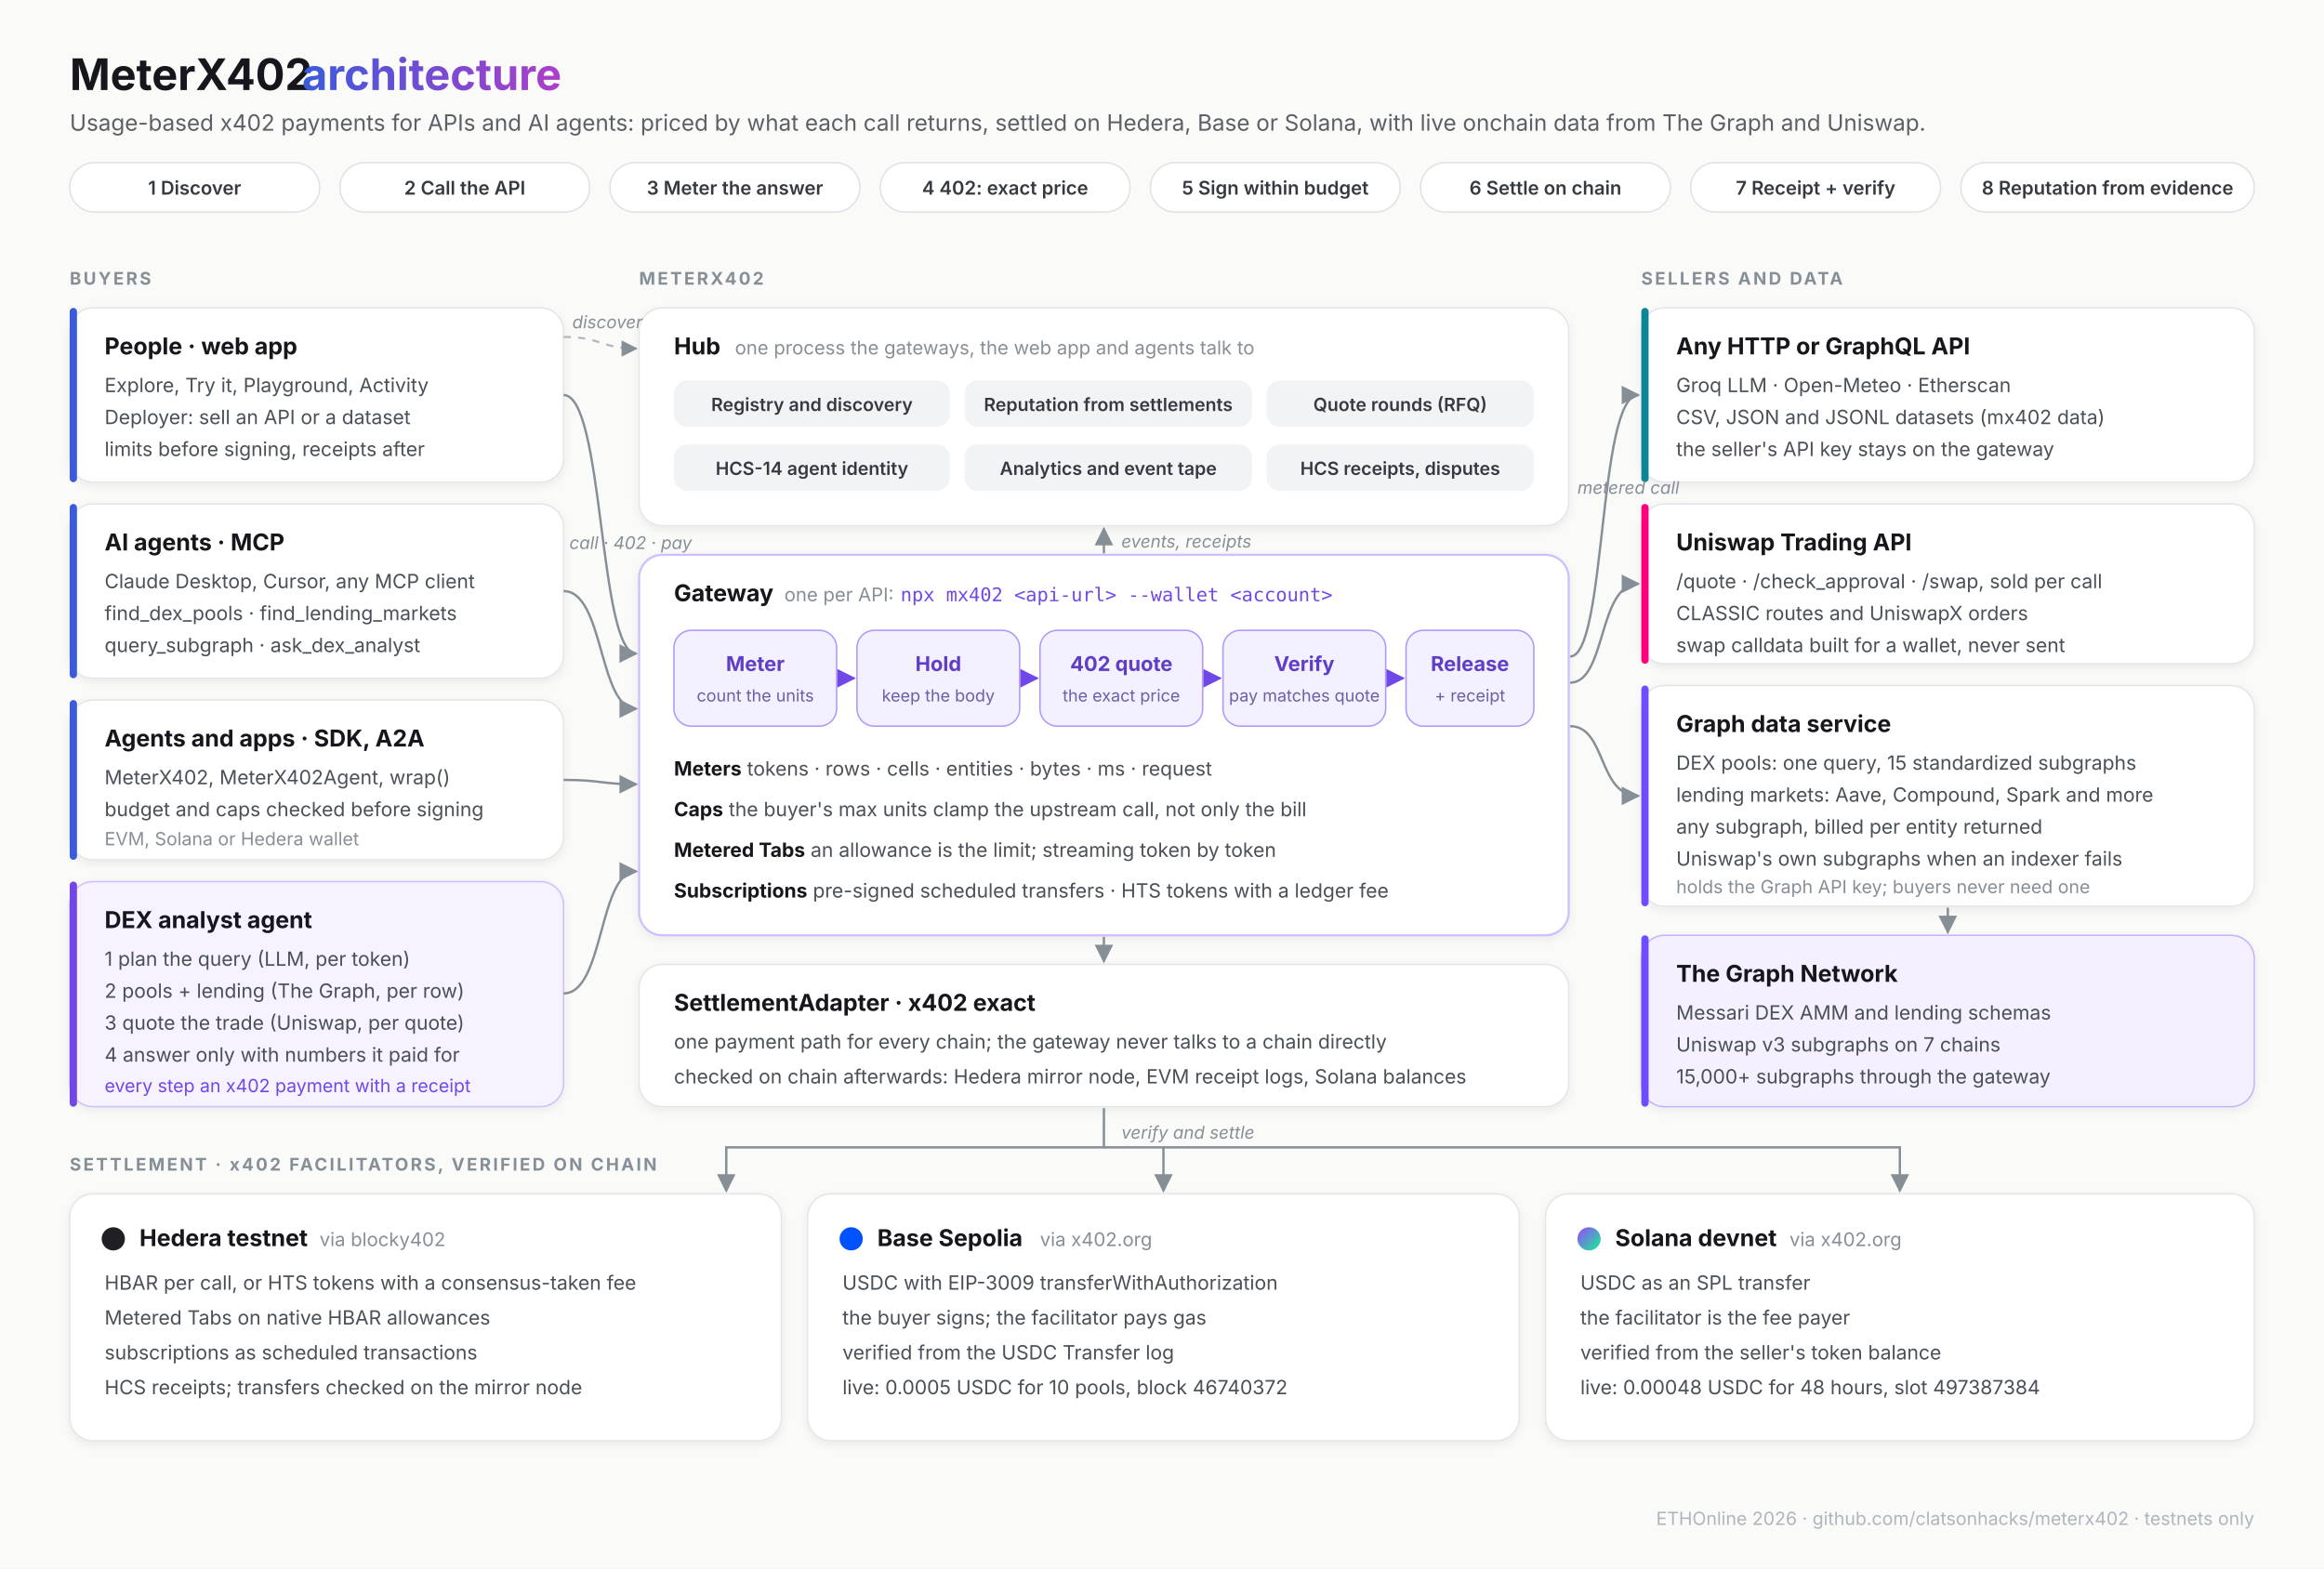
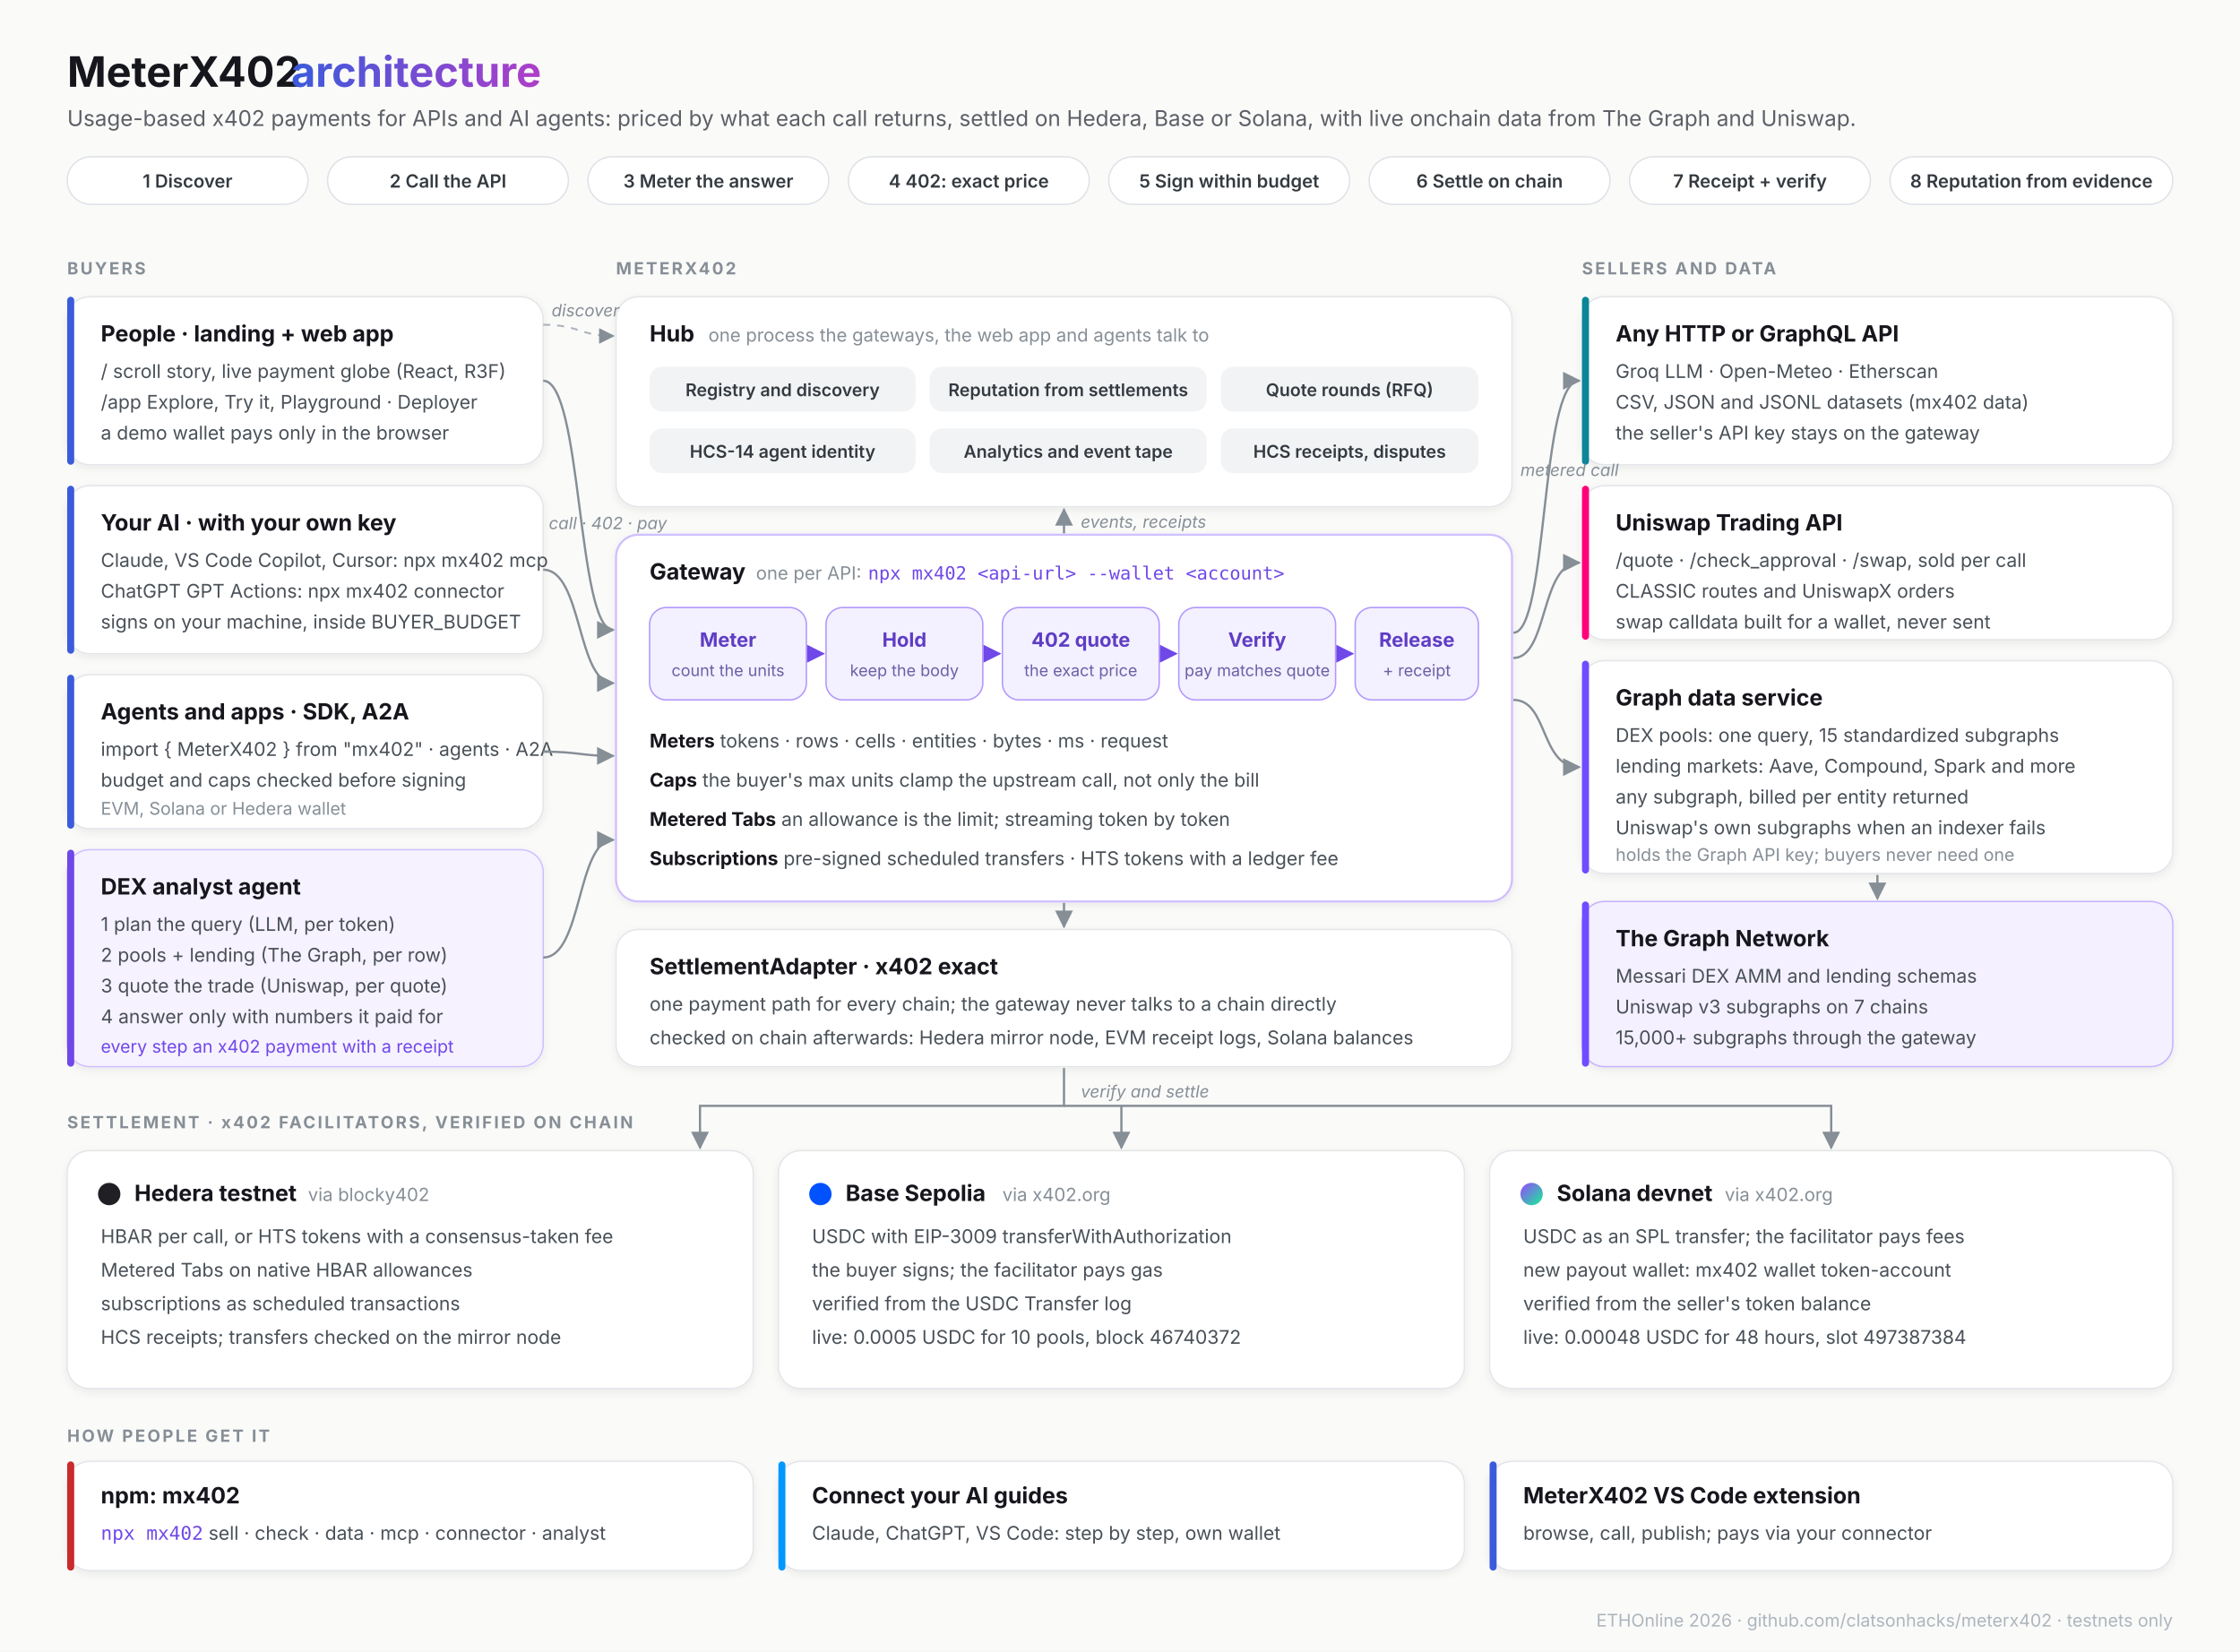
- <svg xmlns="http://www.w3.org/2000/svg" width="1600" height="1080" viewBox="0 0 1600 1080" font-family="Inter, 'Segoe UI', system-ui, -apple-system, sans-serif">
+ <svg xmlns="http://www.w3.org/2000/svg" width="1600" height="1180" viewBox="0 0 1600 1180" font-family="Inter, 'Segoe UI', system-ui, -apple-system, sans-serif">
  <defs>
    <marker id="arrow" viewBox="0 0 10 10" refX="9" refY="5" markerWidth="8" markerHeight="8" orient="auto-start-reverse">
      <path d="M0 0 L10 5 L0 10 z" fill="#868e96" />
    </marker>
    <marker id="arrowP" viewBox="0 0 10 10" refX="9" refY="5" markerWidth="8" markerHeight="8" orient="auto-start-reverse">
      <path d="M0 0 L10 5 L0 10 z" fill="#7048e8" />
    </marker>
    <linearGradient id="sol" x1="0" y1="0" x2="1" y2="1">
      <stop offset="0" stop-color="#9945ff" />
      <stop offset="1" stop-color="#14f195" />
    </linearGradient>
    <linearGradient id="head" x1="0" y1="0" x2="1" y2="0">
      <stop offset="0" stop-color="#3b5bdb" />
      <stop offset="1" stop-color="#ae3ec9" />
    </linearGradient>
    <filter id="shadow" x="-5%" y="-5%" width="110%" height="120%">
      <feDropShadow dx="0" dy="2" stdDeviation="3" flood-color="#1c1c28" flood-opacity="0.07" />
    </filter>
  </defs>
-   <rect width="1600" height="1080" fill="#fafaf9" />
+   <rect width="1600" height="1180" fill="#fafaf9" />
  <text x="48" y="62" font-size="30" font-weight="700" fill="#16161d">MeterX402</text>
  <text x="208" y="62" font-size="30" font-weight="700" fill="url(#head)">architecture</text>
  <text x="48" y="90" font-size="15.5" fill="#5c5f66">Usage-based x402 payments for APIs and AI agents: priced by what each call returns, settled on Hedera, Base or Solana, with live onchain data from The Graph and Uniswap.</text>
  <g font-size="13" font-weight="600" fill="#343a40">
    <rect x="48" y="112" width="172" height="34" rx="17" fill="#fff" stroke="#dee2e6" />
    <text x="134" y="134" text-anchor="middle">1  Discover</text>
    <rect x="234" y="112" width="172" height="34" rx="17" fill="#fff" stroke="#dee2e6" />
    <text x="320" y="134" text-anchor="middle">2  Call the API</text>
    <rect x="420" y="112" width="172" height="34" rx="17" fill="#fff" stroke="#dee2e6" />
    <text x="506" y="134" text-anchor="middle">3  Meter the answer</text>
    <rect x="606" y="112" width="172" height="34" rx="17" fill="#fff" stroke="#dee2e6" />
    <text x="692" y="134" text-anchor="middle">4  402: exact price</text>
    <rect x="792" y="112" width="172" height="34" rx="17" fill="#fff" stroke="#dee2e6" />
    <text x="878" y="134" text-anchor="middle">5  Sign within budget</text>
    <rect x="978" y="112" width="172" height="34" rx="17" fill="#fff" stroke="#dee2e6" />
    <text x="1064" y="134" text-anchor="middle">6  Settle on chain</text>
    <rect x="1164" y="112" width="172" height="34" rx="17" fill="#fff" stroke="#dee2e6" />
    <text x="1250" y="134" text-anchor="middle">7  Receipt + verify</text>
    <rect x="1350" y="112" width="202" height="34" rx="17" fill="#fff" stroke="#dee2e6" />
    <text x="1451" y="134" text-anchor="middle">8  Reputation from evidence</text>
  </g>
  <g font-size="12" font-weight="700" fill="#868e96" letter-spacing="1.5">
    <text x="48" y="196">BUYERS</text>
    <text x="440" y="196">METERX402</text>
    <text x="1130" y="196">SELLERS AND DATA</text>
    <text x="48" y="806">SETTLEMENT · x402 FACILITATORS, VERIFIED ON CHAIN</text>
  </g>
  <g filter="url(#shadow)">
    <rect x="48" y="212" width="340" height="120" rx="16" fill="#fff" stroke="#e3e5e8" />
    <rect x="48" y="347" width="340" height="120" rx="16" fill="#fff" stroke="#e3e5e8" />
    <rect x="48" y="482" width="340" height="110" rx="16" fill="#fff" stroke="#e3e5e8" />
    <rect x="48" y="607" width="340" height="155" rx="16" fill="#f6f2ff" stroke="#d0bfff" />
  </g>
  <rect x="48" y="212" width="5" height="120" rx="2.5" fill="#3b5bdb" />
  <rect x="48" y="347" width="5" height="120" rx="2.5" fill="#3b5bdb" />
  <rect x="48" y="482" width="5" height="110" rx="2.5" fill="#3b5bdb" />
  <rect x="48" y="607" width="5" height="155" rx="2.5" fill="#7048e8" />
  <g font-size="13.5" fill="#495057">
-     <text x="72" y="244" font-size="16" font-weight="700" fill="#16161d">People · web app</text>
-     <text x="72" y="270">Explore, Try it, Playground, Activity</text>
-     <text x="72" y="292">Deployer: sell an API or a dataset</text>
-     <text x="72" y="314">limits before signing, receipts after</text>
-     <text x="72" y="379" font-size="16" font-weight="700" fill="#16161d">AI agents · MCP</text>
-     <text x="72" y="405">Claude Desktop, Cursor, any MCP client</text>
-     <text x="72" y="427">find_dex_pools · find_lending_markets</text>
-     <text x="72" y="449">query_subgraph · ask_dex_analyst</text>
+     <text x="72" y="244" font-size="16" font-weight="700" fill="#16161d">People · landing + web app</text>
+     <text x="72" y="270">/ scroll story, live payment globe (React, R3F)</text>
+     <text x="72" y="292">/app Explore, Try it, Playground · Deployer</text>
+     <text x="72" y="314">a demo wallet pays only in the browser</text>
+     <text x="72" y="379" font-size="16" font-weight="700" fill="#16161d">Your AI · with your own key</text>
+     <text x="72" y="405">Claude, VS Code Copilot, Cursor: npx mx402 mcp</text>
+     <text x="72" y="427">ChatGPT GPT Actions: npx mx402 connector</text>
+     <text x="72" y="449">signs on your machine, inside BUYER_BUDGET</text>
    <text x="72" y="514" font-size="16" font-weight="700" fill="#16161d">Agents and apps · SDK, A2A</text>
-     <text x="72" y="540">MeterX402, MeterX402Agent, wrap()</text>
+     <text x="72" y="540">import { MeterX402 } from "mx402" · agents · A2A</text>
    <text x="72" y="562">budget and caps checked before signing</text>
    <text x="72" y="582" font-size="12.5" fill="#868e96">EVM, Solana or Hedera wallet</text>
    <text x="72" y="639" font-size="16" font-weight="700" fill="#16161d">DEX analyst agent</text>
    <text x="72" y="665">1  plan the query (LLM, per token)</text>
    <text x="72" y="687">2  pools + lending (The Graph, per row)</text>
    <text x="72" y="709">3  quote the trade (Uniswap, per quote)</text>
    <text x="72" y="731">4  answer only with numbers it paid for</text>
    <text x="72" y="752" font-size="12.5" fill="#7048e8">every step an x402 payment with a receipt</text>
  </g>
  <g filter="url(#shadow)">
    <rect x="440" y="212" width="640" height="150" rx="16" fill="#fff" stroke="#e3e5e8" />
    <rect x="440" y="382" width="640" height="262" rx="16" fill="#fff" stroke="#d0bfff" stroke-width="1.5" />
    <rect x="440" y="664" width="640" height="98" rx="16" fill="#fff" stroke="#e3e5e8" />
  </g>
  <text x="464" y="244" font-size="16" font-weight="700" fill="#16161d">Hub</text>
  <text x="506" y="244" font-size="13" fill="#868e96">one process the gateways, the web app and agents talk to</text>
  <g font-size="12.5" font-weight="600" fill="#343a40">
    <rect x="464" y="262" width="190" height="32" rx="9" fill="#f1f3f5" />
    <text x="559" y="283" text-anchor="middle">Registry and discovery</text>
    <rect x="664" y="262" width="198" height="32" rx="9" fill="#f1f3f5" />
    <text x="763" y="283" text-anchor="middle">Reputation from settlements</text>
    <rect x="872" y="262" width="184" height="32" rx="9" fill="#f1f3f5" />
    <text x="964" y="283" text-anchor="middle">Quote rounds (RFQ)</text>
    <rect x="464" y="306" width="190" height="32" rx="9" fill="#f1f3f5" />
    <text x="559" y="327" text-anchor="middle">HCS-14 agent identity</text>
    <rect x="664" y="306" width="198" height="32" rx="9" fill="#f1f3f5" />
    <text x="763" y="327" text-anchor="middle">Analytics and event tape</text>
    <rect x="872" y="306" width="184" height="32" rx="9" fill="#f1f3f5" />
    <text x="964" y="327" text-anchor="middle">HCS receipts, disputes</text>
  </g>
  <text x="464" y="414" font-size="16" font-weight="700" fill="#16161d">Gateway</text>
  <text x="540" y="414" font-size="13" fill="#868e96">one per API:</text>
  <text x="620" y="414" font-size="13" font-family="Consolas, 'Cascadia Code', monospace" fill="#7048e8">npx mx402 &lt;api-url&gt; --wallet &lt;account&gt;</text>
  <g>
    <rect x="464" y="434" width="112" height="66" rx="12" fill="#f3f0ff" stroke="#b197fc" />
    <rect x="590" y="434" width="112" height="66" rx="12" fill="#f3f0ff" stroke="#b197fc" />
    <rect x="716" y="434" width="112" height="66" rx="12" fill="#f3f0ff" stroke="#b197fc" />
    <rect x="842" y="434" width="112" height="66" rx="12" fill="#f3f0ff" stroke="#b197fc" />
    <rect x="968" y="434" width="88" height="66" rx="12" fill="#f3f0ff" stroke="#b197fc" />
  </g>
  <g font-size="14" font-weight="700" fill="#5f3dc4" text-anchor="middle">
    <text x="520" y="462">Meter</text>
    <text x="646" y="462">Hold</text>
    <text x="772" y="462">402 quote</text>
    <text x="898" y="462">Verify</text>
    <text x="1012" y="462">Release</text>
  </g>
  <g font-size="11.5" fill="#6c5fa6" text-anchor="middle">
    <text x="520" y="483">count the units</text>
    <text x="646" y="483">keep the body</text>
    <text x="772" y="483">the exact price</text>
    <text x="898" y="483">pay matches quote</text>
    <text x="1012" y="483">+ receipt</text>
  </g>
  <g stroke="#b197fc" stroke-width="1.6" fill="none" marker-end="url(#arrowP)">
    <path d="M577 467 H588" />
    <path d="M703 467 H714" />
    <path d="M829 467 H840" />
    <path d="M955 467 H966" />
  </g>
  <g font-size="13.5" fill="#495057">
    <text x="464" y="534">
      <tspan font-weight="700" fill="#16161d">Meters</tspan>  tokens · rows · cells · entities · bytes · ms · request</text>
    <text x="464" y="562">
      <tspan font-weight="700" fill="#16161d">Caps</tspan>  the buyer's max units clamp the upstream call, not only the bill</text>
    <text x="464" y="590">
      <tspan font-weight="700" fill="#16161d">Metered Tabs</tspan>  an allowance is the limit; streaming token by token</text>
    <text x="464" y="618">
      <tspan font-weight="700" fill="#16161d">Subscriptions</tspan>  pre-signed scheduled transfers · HTS tokens with a ledger fee</text>
  </g>
  <text x="464" y="696" font-size="16" font-weight="700" fill="#16161d">SettlementAdapter · x402 exact</text>
  <text x="464" y="722" font-size="13.5" fill="#495057">one payment path for every chain; the gateway never talks to a chain directly</text>
  <text x="464" y="746" font-size="13.5" fill="#495057">checked on chain afterwards: Hedera mirror node, EVM receipt logs, Solana balances</text>
  <g filter="url(#shadow)">
    <rect x="1130" y="212" width="422" height="120" rx="16" fill="#fff" stroke="#e3e5e8" />
    <rect x="1130" y="347" width="422" height="110" rx="16" fill="#fff" stroke="#e3e5e8" />
    <rect x="1130" y="472" width="422" height="152" rx="16" fill="#fff" stroke="#e3e5e8" />
    <rect x="1130" y="644" width="422" height="118" rx="16" fill="#f4f0ff" stroke="#c5b3ff" />
  </g>
  <rect x="1130" y="212" width="5" height="120" rx="2.5" fill="#0c8599" />
  <rect x="1130" y="347" width="5" height="110" rx="2.5" fill="#ff007a" />
  <rect x="1130" y="472" width="5" height="152" rx="2.5" fill="#6f4cff" />
  <rect x="1130" y="644" width="5" height="118" rx="2.5" fill="#6f4cff" />
  <g font-size="13.5" fill="#495057">
    <text x="1154" y="244" font-size="16" font-weight="700" fill="#16161d">Any HTTP or GraphQL API</text>
    <text x="1154" y="270">Groq LLM · Open-Meteo · Etherscan</text>
    <text x="1154" y="292">CSV, JSON and JSONL datasets (mx402 data)</text>
    <text x="1154" y="314">the seller's API key stays on the gateway</text>
    <text x="1154" y="379" font-size="16" font-weight="700" fill="#16161d">Uniswap Trading API</text>
    <text x="1154" y="405">/quote · /check_approval · /swap, sold per call</text>
    <text x="1154" y="427">CLASSIC routes and UniswapX orders</text>
    <text x="1154" y="449">swap calldata built for a wallet, never sent</text>
    <text x="1154" y="504" font-size="16" font-weight="700" fill="#16161d">Graph data service</text>
    <text x="1154" y="530">DEX pools: one query, 15 standardized subgraphs</text>
    <text x="1154" y="552">lending markets: Aave, Compound, Spark and more</text>
    <text x="1154" y="574">any subgraph, billed per entity returned</text>
    <text x="1154" y="596">Uniswap's own subgraphs when an indexer fails</text>
    <text x="1154" y="615" font-size="12.5" fill="#868e96">holds the Graph API key; buyers never need one</text>
    <text x="1154" y="676" font-size="16" font-weight="700" fill="#16161d">The Graph Network</text>
    <text x="1154" y="702">Messari DEX AMM and lending schemas</text>
    <text x="1154" y="724">Uniswap v3 subgraphs on 7 chains</text>
    <text x="1154" y="746">15,000+ subgraphs through the gateway</text>
  </g>
  <g filter="url(#shadow)">
    <rect x="48" y="822" width="490" height="170" rx="16" fill="#fff" stroke="#e3e5e8" />
    <rect x="556" y="822" width="490" height="170" rx="16" fill="#fff" stroke="#e3e5e8" />
    <rect x="1064" y="822" width="488" height="170" rx="16" fill="#fff" stroke="#e3e5e8" />
  </g>
  <circle cx="78" cy="853" r="8" fill="#1f1f24" />
  <circle cx="586" cy="853" r="8" fill="#0052ff" />
  <circle cx="1094" cy="853" r="8" fill="url(#sol)" />
  <g font-size="13.5" fill="#495057">
    <text x="96" y="858" font-size="16" font-weight="700" fill="#16161d">Hedera testnet</text>
    <text x="220" y="858" font-size="13" fill="#868e96">via blocky402</text>
    <text x="72" y="888">HBAR per call, or HTS tokens with a consensus-taken fee</text>
    <text x="72" y="912">Metered Tabs on native HBAR allowances</text>
    <text x="72" y="936">subscriptions as scheduled transactions</text>
    <text x="72" y="960">HCS receipts; transfers checked on the mirror node</text>
    <text x="604" y="858" font-size="16" font-weight="700" fill="#16161d">Base Sepolia</text>
    <text x="716" y="858" font-size="13" fill="#868e96">via x402.org</text>
    <text x="580" y="888">USDC with EIP-3009 transferWithAuthorization</text>
    <text x="580" y="912">the buyer signs; the facilitator pays gas</text>
    <text x="580" y="936">verified from the USDC Transfer log</text>
    <text x="580" y="960">live: 0.0005 USDC for 10 pools, block 46740372</text>
    <text x="1112" y="858" font-size="16" font-weight="700" fill="#16161d">Solana devnet</text>
    <text x="1232" y="858" font-size="13" fill="#868e96">via x402.org</text>
-     <text x="1088" y="888">USDC as an SPL transfer</text>
-     <text x="1088" y="912">the facilitator is the fee payer</text>
+     <text x="1088" y="888">USDC as an SPL transfer; the facilitator pays fees</text>
+     <text x="1088" y="912">new payout wallet: mx402 wallet token-account</text>
    <text x="1088" y="936">verified from the seller's token balance</text>
    <text x="1088" y="960">live: 0.00048 USDC for 48 hours, slot 497387384</text>
  </g>
  <g stroke="#868e96" stroke-width="1.6" fill="none" marker-end="url(#arrow)">
    <path d="M388 272 C 416 272, 412 450, 438 450" />
    <path d="M388 407 C 416 407, 412 488, 438 488" />
    <path d="M388 537 C 414 537, 414 540, 438 540" />
    <path d="M388 684 C 416 684, 412 600, 438 600" />
    <path d="M760 381 V 364" />
    <path d="M1081 452 C 1106 452, 1100 272, 1128 272" />
    <path d="M1081 470 C 1106 470, 1100 402, 1128 402" />
    <path d="M1081 500 C 1106 500, 1100 548, 1128 548" />
    <path d="M1341 625 V 642" />
    <path d="M760 645 V 662" />
    <path d="M760 763 V 790 H 500 V 820" />
    <path d="M760 790 H 801 V 820" />
    <path d="M801 790 H 1308 V 820" />
  </g>
  <g stroke="#adb5bd" stroke-width="1.4" fill="none" stroke-dasharray="5 5" marker-end="url(#arrow)">
    <path d="M388 232 C 414 232, 414 240, 438 240" />
  </g>
  <g font-size="12" fill="#868e96" font-style="italic">
    <text x="394" y="226">discover</text>
    <text x="392" y="378">call · 402 · pay</text>
    <text x="772" y="377">events, receipts</text>
    <text x="1086" y="340">metered call</text>
    <text x="772" y="784">verify and settle</text>
  </g>
-   <text x="1552" y="1050" font-size="12.5" fill="#adb5bd" text-anchor="end">ETHOnline 2026 · github.com/clatsonhacks/meterx402 · testnets only</text>
+   <g font-size="12" font-weight="700" fill="#868e96" letter-spacing="1.5">
+     <text x="48" y="1030">HOW PEOPLE GET IT</text>
+   </g>
+   <g filter="url(#shadow)">
+     <rect x="48" y="1044" width="490" height="78" rx="16" fill="#fff" stroke="#e3e5e8" />
+     <rect x="556" y="1044" width="490" height="78" rx="16" fill="#fff" stroke="#e3e5e8" />
+     <rect x="1064" y="1044" width="488" height="78" rx="16" fill="#fff" stroke="#e3e5e8" />
+   </g>
+   <rect x="48" y="1044" width="5" height="78" rx="2.5" fill="#c92a2a" />
+   <rect x="556" y="1044" width="5" height="78" rx="2.5" fill="#0098ff" />
+   <rect x="1064" y="1044" width="5" height="78" rx="2.5" fill="#3b5bdb" />
+   <g font-size="13.5" fill="#495057">
+     <text x="72" y="1074" font-size="16" font-weight="700" fill="#16161d">npm: mx402</text>
+     <text x="72" y="1100">
+       <tspan font-family="Consolas, monospace" fill="#7048e8">npx mx402</tspan>  sell · check · data · mcp · connector · analyst</text>
+     <text x="580" y="1074" font-size="16" font-weight="700" fill="#16161d">Connect your AI guides</text>
+     <text x="580" y="1100">Claude, ChatGPT, VS Code: step by step, own wallet</text>
+     <text x="1088" y="1074" font-size="16" font-weight="700" fill="#16161d">MeterX402 VS Code extension</text>
+     <text x="1088" y="1100">browse, call, publish; pays via your connector</text>
+   </g>
+   <text x="1552" y="1162" font-size="12.5" fill="#adb5bd" text-anchor="end">ETHOnline 2026 · github.com/clatsonhacks/meterx402 · testnets only</text>
</svg>
